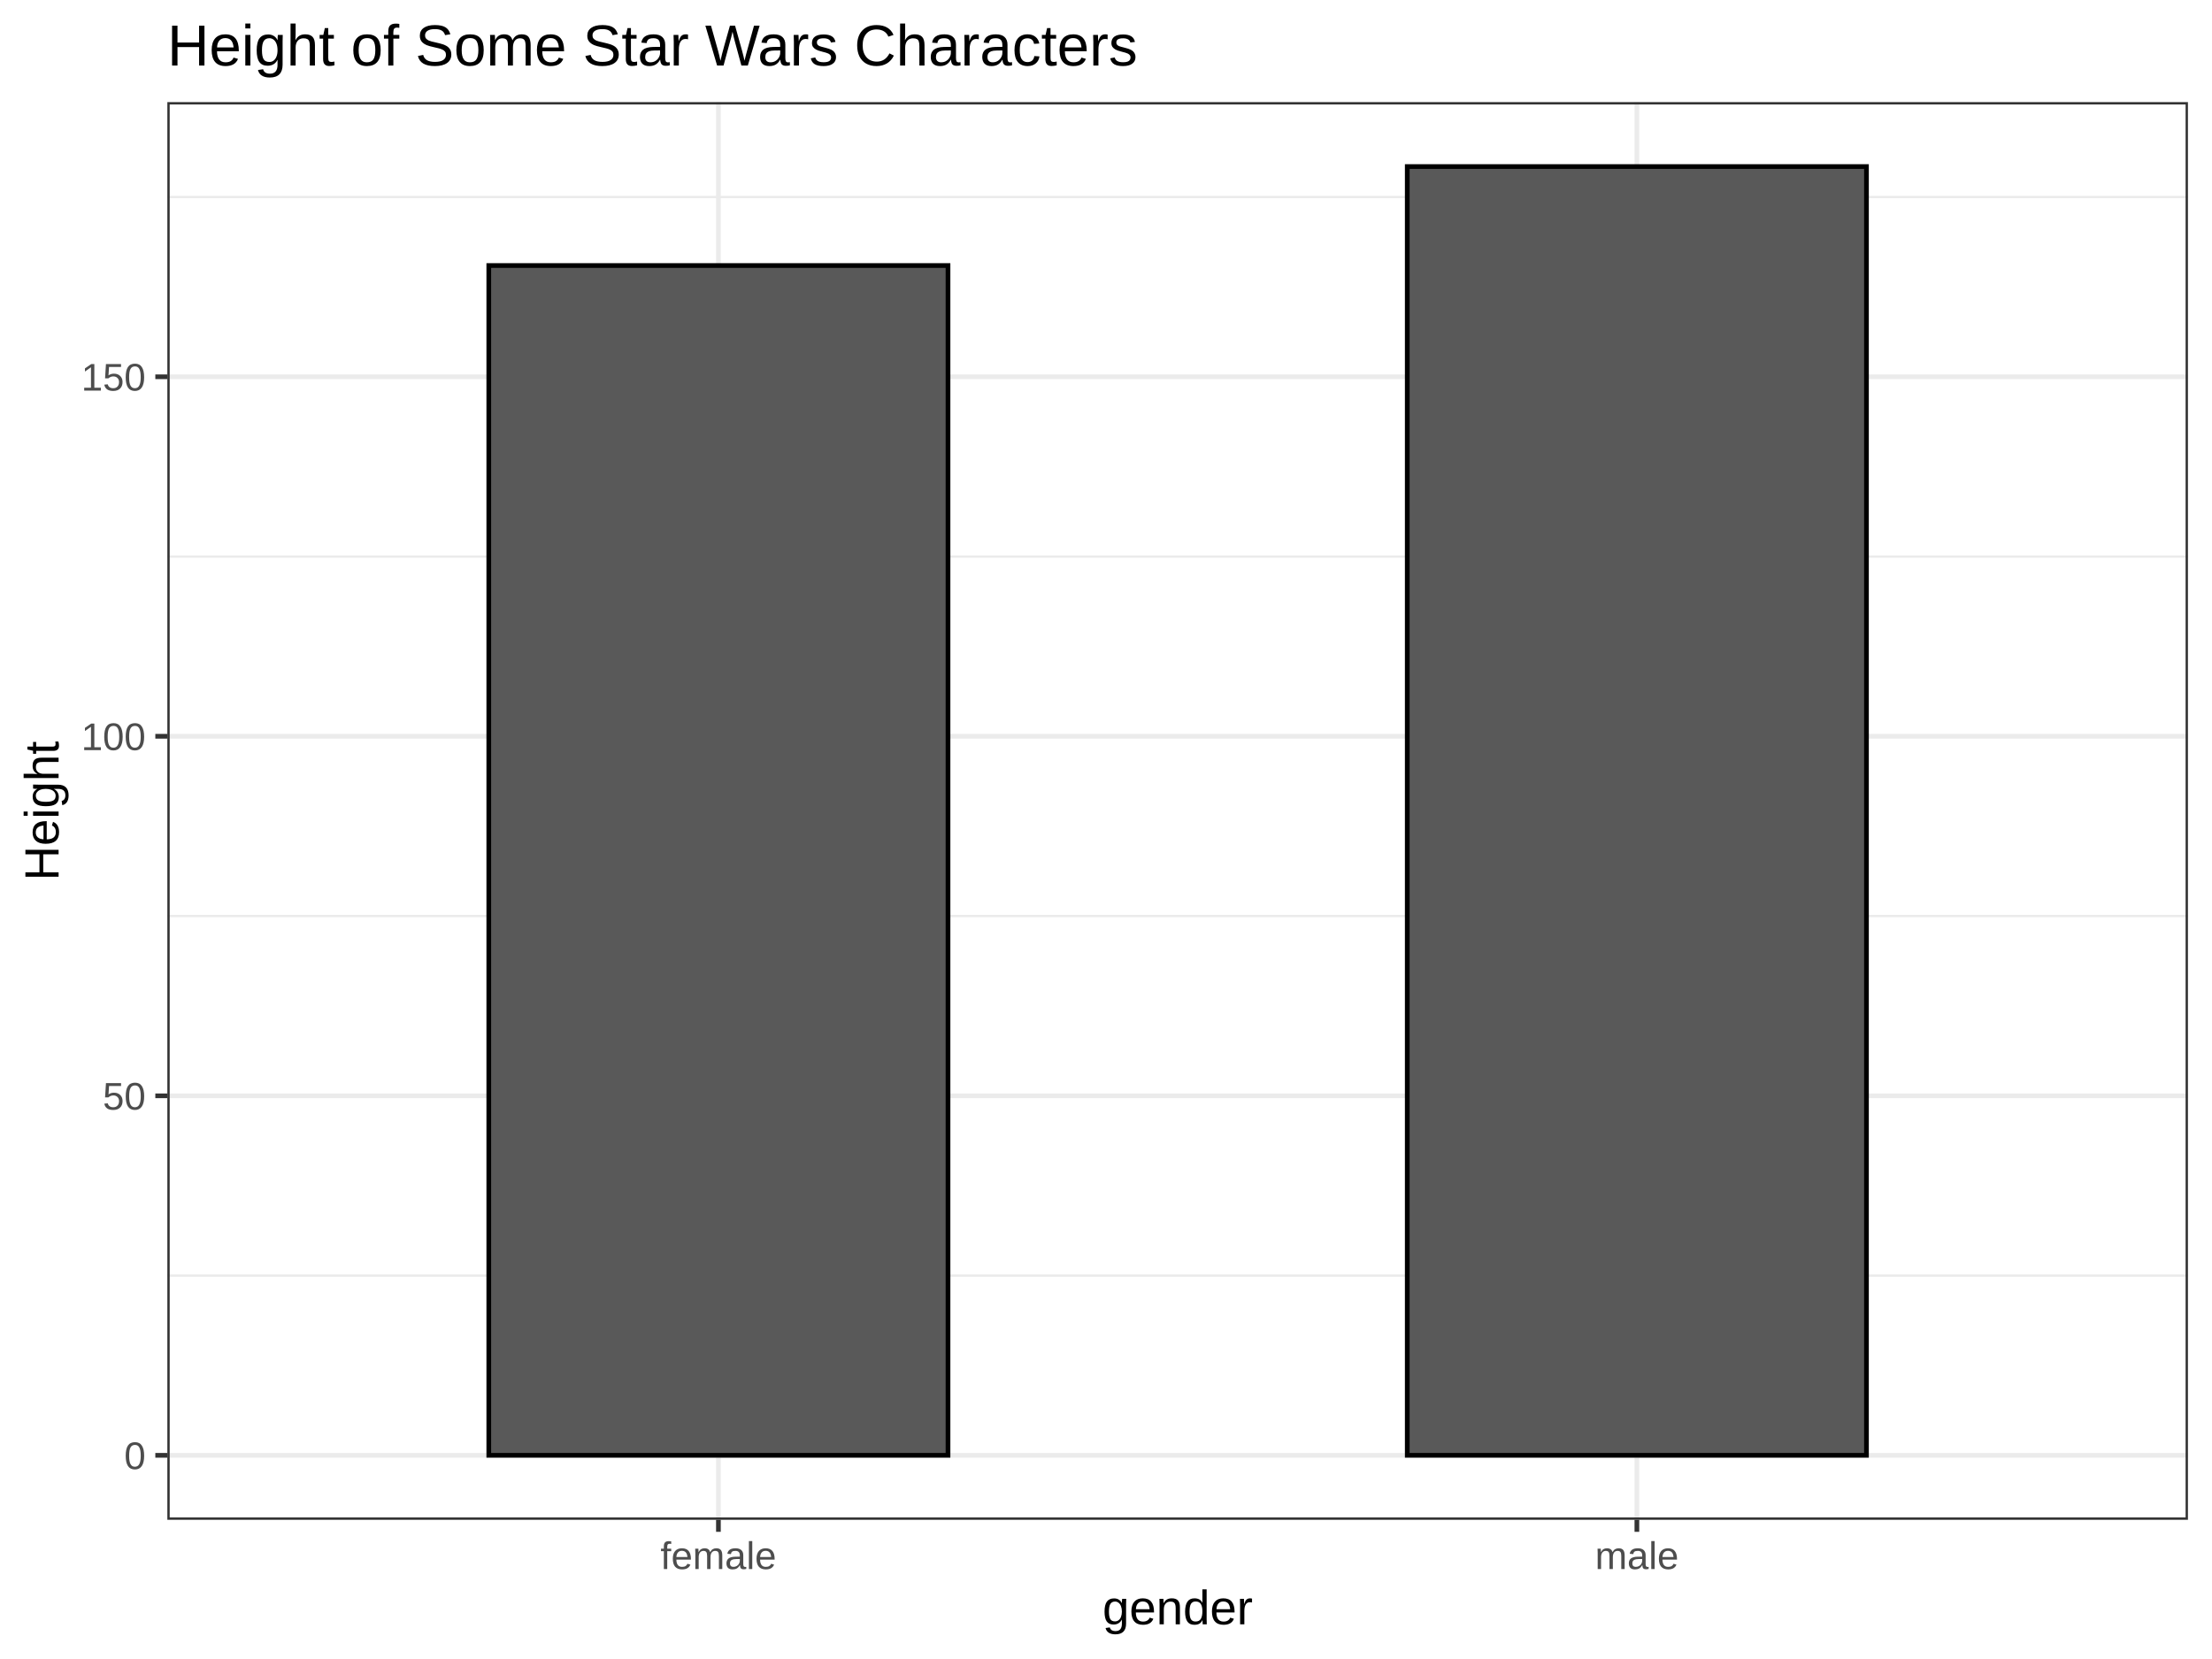
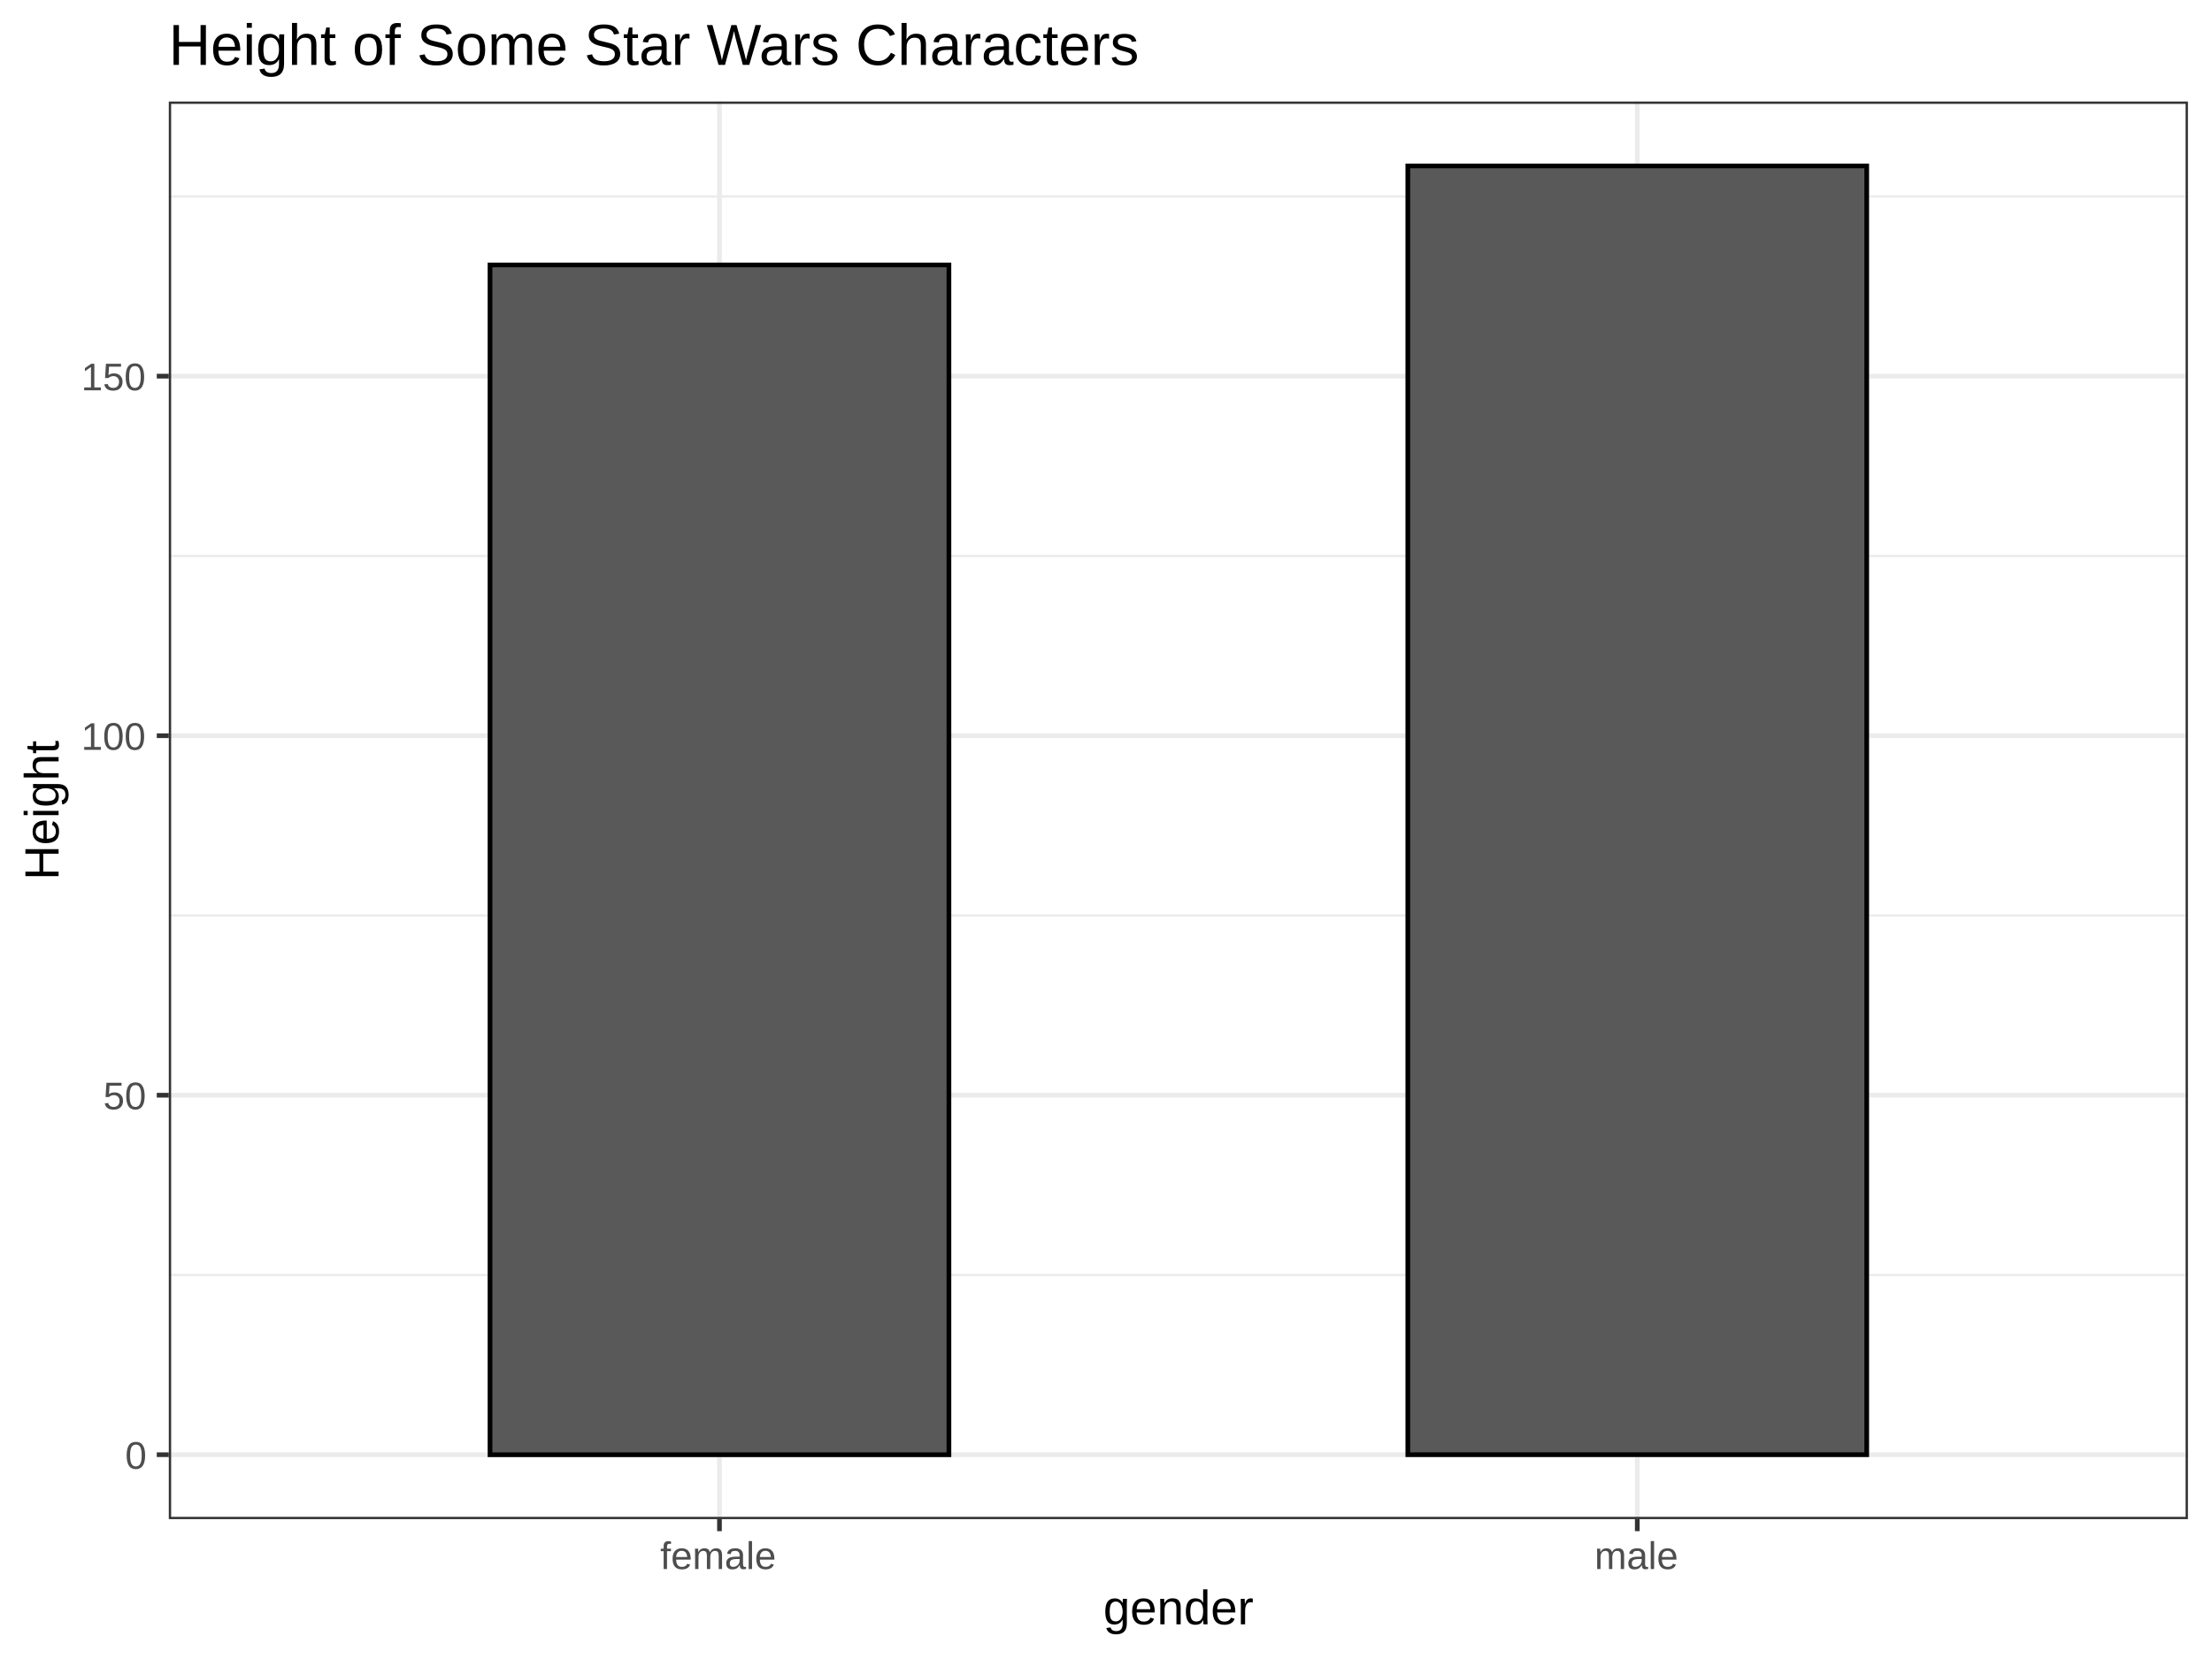
<svg xmlns="http://www.w3.org/2000/svg" viewBox="0 0 504.00 378.00">
  <defs>
    <style type="text/css">
    line, polyline, polygon, path, rect, circle {
      fill: none;
      stroke: #000000;
      stroke-linecap: round;
      stroke-linejoin: round;
      stroke-miterlimit: 10.00;
    }
  </style>
  </defs>
  <rect width="100%" height="100%" style="stroke: none; fill: none;" />
  <rect x="0.00" y="0.00" width="504.00" height="378.00" style="stroke-width: 1.07; stroke: #FFFFFF; fill: #FFFFFF;" />
  <defs>
-     <clipPath id="cpMzguMTN8NDk4LjUyfDM0Ni4yOHwyMy4yNw==">
-       <rect x="38.13" y="23.27" width="460.39" height="323.01" />
+     <clipPath id="cpMzguNDZ8NDk4LjUyfDM0Ni4xNHwyMy4xMw==">
+       <rect x="38.46" y="23.13" width="460.06" height="323.01" />
    </clipPath>
  </defs>
-   <rect x="38.13" y="23.27" width="460.39" height="323.01" style="stroke-width: 1.07; stroke: none; fill: #FFFFFF;" clip-path="url(#cpMzguMTN8NDk4LjUyfDM0Ni4yOHwyMy4yNw==)" />
-   <polyline points="38.13,290.64 498.52,290.64 " style="stroke-width: 0.53; stroke: #EBEBEB; stroke-linecap: butt;" clip-path="url(#cpMzguMTN8NDk4LjUyfDM0Ni4yOHwyMy4yNw==)" />
-   <polyline points="38.13,208.72 498.52,208.72 " style="stroke-width: 0.53; stroke: #EBEBEB; stroke-linecap: butt;" clip-path="url(#cpMzguMTN8NDk4LjUyfDM0Ni4yOHwyMy4yNw==)" />
-   <polyline points="38.13,126.81 498.52,126.81 " style="stroke-width: 0.53; stroke: #EBEBEB; stroke-linecap: butt;" clip-path="url(#cpMzguMTN8NDk4LjUyfDM0Ni4yOHwyMy4yNw==)" />
-   <polyline points="38.13,44.89 498.52,44.89 " style="stroke-width: 0.53; stroke: #EBEBEB; stroke-linecap: butt;" clip-path="url(#cpMzguMTN8NDk4LjUyfDM0Ni4yOHwyMy4yNw==)" />
-   <polyline points="38.13,331.59 498.52,331.59 " style="stroke-width: 1.07; stroke: #EBEBEB; stroke-linecap: butt;" clip-path="url(#cpMzguMTN8NDk4LjUyfDM0Ni4yOHwyMy4yNw==)" />
-   <polyline points="38.13,249.68 498.52,249.68 " style="stroke-width: 1.07; stroke: #EBEBEB; stroke-linecap: butt;" clip-path="url(#cpMzguMTN8NDk4LjUyfDM0Ni4yOHwyMy4yNw==)" />
-   <polyline points="38.13,167.76 498.52,167.76 " style="stroke-width: 1.07; stroke: #EBEBEB; stroke-linecap: butt;" clip-path="url(#cpMzguMTN8NDk4LjUyfDM0Ni4yOHwyMy4yNw==)" />
-   <polyline points="38.13,85.85 498.52,85.85 " style="stroke-width: 1.07; stroke: #EBEBEB; stroke-linecap: butt;" clip-path="url(#cpMzguMTN8NDk4LjUyfDM0Ni4yOHwyMy4yNw==)" />
-   <polyline points="163.69,346.28 163.69,23.27 " style="stroke-width: 1.07; stroke: #EBEBEB; stroke-linecap: butt;" clip-path="url(#cpMzguMTN8NDk4LjUyfDM0Ni4yOHwyMy4yNw==)" />
-   <polyline points="372.96,346.28 372.96,23.27 " style="stroke-width: 1.07; stroke: #EBEBEB; stroke-linecap: butt;" clip-path="url(#cpMzguMTN8NDk4LjUyfDM0Ni4yOHwyMy4yNw==)" />
-   <rect x="111.37" y="60.50" width="104.63" height="271.09" style="stroke-width: 1.07; stroke-linecap: square; stroke-linejoin: miter; fill: #595959;" clip-path="url(#cpMzguMTN8NDk4LjUyfDM0Ni4yOHwyMy4yNw==)" />
-   <rect x="320.64" y="37.95" width="104.63" height="293.64" style="stroke-width: 1.07; stroke-linecap: square; stroke-linejoin: miter; fill: #595959;" clip-path="url(#cpMzguMTN8NDk4LjUyfDM0Ni4yOHwyMy4yNw==)" />
-   <rect x="38.13" y="23.27" width="460.39" height="323.01" style="stroke-width: 1.07; stroke: #333333;" clip-path="url(#cpMzguMTN8NDk4LjUyfDM0Ni4yOHwyMy4yNw==)" />
+   <rect x="38.46" y="23.13" width="460.06" height="323.01" style="stroke-width: 1.07; stroke: none; fill: #FFFFFF;" clip-path="url(#cpMzguNDZ8NDk4LjUyfDM0Ni4xNHwyMy4xMw==)" />
+   <polyline points="38.46,290.50 498.52,290.50 " style="stroke-width: 0.53; stroke: #EBEBEB; stroke-linecap: butt;" clip-path="url(#cpMzguNDZ8NDk4LjUyfDM0Ni4xNHwyMy4xMw==)" />
+   <polyline points="38.46,208.58 498.52,208.58 " style="stroke-width: 0.53; stroke: #EBEBEB; stroke-linecap: butt;" clip-path="url(#cpMzguNDZ8NDk4LjUyfDM0Ni4xNHwyMy4xMw==)" />
+   <polyline points="38.46,126.67 498.52,126.67 " style="stroke-width: 0.53; stroke: #EBEBEB; stroke-linecap: butt;" clip-path="url(#cpMzguNDZ8NDk4LjUyfDM0Ni4xNHwyMy4xMw==)" />
+   <polyline points="38.46,44.76 498.52,44.76 " style="stroke-width: 0.53; stroke: #EBEBEB; stroke-linecap: butt;" clip-path="url(#cpMzguNDZ8NDk4LjUyfDM0Ni4xNHwyMy4xMw==)" />
+   <polyline points="38.46,331.45 498.52,331.45 " style="stroke-width: 1.07; stroke: #EBEBEB; stroke-linecap: butt;" clip-path="url(#cpMzguNDZ8NDk4LjUyfDM0Ni4xNHwyMy4xMw==)" />
+   <polyline points="38.46,249.54 498.52,249.54 " style="stroke-width: 1.07; stroke: #EBEBEB; stroke-linecap: butt;" clip-path="url(#cpMzguNDZ8NDk4LjUyfDM0Ni4xNHwyMy4xMw==)" />
+   <polyline points="38.46,167.63 498.52,167.63 " style="stroke-width: 1.07; stroke: #EBEBEB; stroke-linecap: butt;" clip-path="url(#cpMzguNDZ8NDk4LjUyfDM0Ni4xNHwyMy4xMw==)" />
+   <polyline points="38.46,85.71 498.52,85.71 " style="stroke-width: 1.07; stroke: #EBEBEB; stroke-linecap: butt;" clip-path="url(#cpMzguNDZ8NDk4LjUyfDM0Ni4xNHwyMy4xMw==)" />
+   <polyline points="163.93,346.14 163.93,23.13 " style="stroke-width: 1.07; stroke: #EBEBEB; stroke-linecap: butt;" clip-path="url(#cpMzguNDZ8NDk4LjUyfDM0Ni4xNHwyMy4xMw==)" />
+   <polyline points="373.05,346.14 373.05,23.13 " style="stroke-width: 1.07; stroke: #EBEBEB; stroke-linecap: butt;" clip-path="url(#cpMzguNDZ8NDk4LjUyfDM0Ni4xNHwyMy4xMw==)" />
+   <rect x="111.65" y="60.37" width="104.56" height="271.09" style="stroke-width: 1.07; stroke-linecap: square; stroke-linejoin: miter; fill: #595959;" clip-path="url(#cpMzguNDZ8NDk4LjUyfDM0Ni4xNHwyMy4xMw==)" />
+   <rect x="320.77" y="37.81" width="104.56" height="293.64" style="stroke-width: 1.07; stroke-linecap: square; stroke-linejoin: miter; fill: #595959;" clip-path="url(#cpMzguNDZ8NDk4LjUyfDM0Ni4xNHwyMy4xMw==)" />
+   <rect x="38.46" y="23.13" width="460.06" height="323.01" style="stroke-width: 1.07; stroke: #333333;" clip-path="url(#cpMzguNDZ8NDk4LjUyfDM0Ni4xNHwyMy4xMw==)" />
  <defs>
    <clipPath id="cpMC4wMHw1MDQuMDB8Mzc4LjAwfDAuMDA=">
      <rect x="0.00" y="0.00" width="504.00" height="378.00" />
    </clipPath>
  </defs>
  <g clip-path="url(#cpMC4wMHw1MDQuMDB8Mzc4LjAwfDAuMDA=)">
-     <text x="28.30" y="334.74" style="font-size: 8.80px; fill: #4D4D4D; font-family: Arial;" textLength="4.89px" lengthAdjust="spacingAndGlyphs">0</text>
+     <text x="28.52" y="334.67" style="font-size: 8.80px; fill: #4D4D4D; font-family: Arial;" textLength="5.01px" lengthAdjust="spacingAndGlyphs">0</text>
  </g>
  <g clip-path="url(#cpMC4wMHw1MDQuMDB8Mzc4LjAwfDAuMDA=)">
-     <text x="23.41" y="252.83" style="font-size: 8.80px; fill: #4D4D4D; font-family: Arial;" textLength="9.79px" lengthAdjust="spacingAndGlyphs">50</text>
+     <text x="23.52" y="252.76" style="font-size: 8.80px; fill: #4D4D4D; font-family: Arial;" textLength="10.01px" lengthAdjust="spacingAndGlyphs">50</text>
  </g>
  <g clip-path="url(#cpMC4wMHw1MDQuMDB8Mzc4LjAwfDAuMDA=)">
-     <text x="18.51" y="170.91" style="font-size: 8.80px; fill: #4D4D4D; font-family: Arial;" textLength="14.68px" lengthAdjust="spacingAndGlyphs">100</text>
+     <text x="18.51" y="170.85" style="font-size: 8.80px; fill: #4D4D4D; font-family: Arial;" textLength="15.02px" lengthAdjust="spacingAndGlyphs">100</text>
  </g>
  <g clip-path="url(#cpMC4wMHw1MDQuMDB8Mzc4LjAwfDAuMDA=)">
-     <text x="18.51" y="89.00" style="font-size: 8.80px; fill: #4D4D4D; font-family: Arial;" textLength="14.68px" lengthAdjust="spacingAndGlyphs">150</text>
+     <text x="18.51" y="88.93" style="font-size: 8.80px; fill: #4D4D4D; font-family: Arial;" textLength="15.02px" lengthAdjust="spacingAndGlyphs">150</text>
  </g>
-   <polyline points="35.39,331.59 38.13,331.59 " style="stroke-width: 1.07; stroke: #333333; stroke-linecap: butt;" clip-path="url(#cpMC4wMHw1MDQuMDB8Mzc4LjAwfDAuMDA=)" />
-   <polyline points="35.39,249.68 38.13,249.68 " style="stroke-width: 1.07; stroke: #333333; stroke-linecap: butt;" clip-path="url(#cpMC4wMHw1MDQuMDB8Mzc4LjAwfDAuMDA=)" />
-   <polyline points="35.39,167.76 38.13,167.76 " style="stroke-width: 1.07; stroke: #333333; stroke-linecap: butt;" clip-path="url(#cpMC4wMHw1MDQuMDB8Mzc4LjAwfDAuMDA=)" />
-   <polyline points="35.39,85.85 38.13,85.85 " style="stroke-width: 1.07; stroke: #333333; stroke-linecap: butt;" clip-path="url(#cpMC4wMHw1MDQuMDB8Mzc4LjAwfDAuMDA=)" />
-   <polyline points="163.69,349.02 163.69,346.28 " style="stroke-width: 1.07; stroke: #333333; stroke-linecap: butt;" clip-path="url(#cpMC4wMHw1MDQuMDB8Mzc4LjAwfDAuMDA=)" />
-   <polyline points="372.96,349.02 372.96,346.28 " style="stroke-width: 1.07; stroke: #333333; stroke-linecap: butt;" clip-path="url(#cpMC4wMHw1MDQuMDB8Mzc4LjAwfDAuMDA=)" />
+   <polyline points="35.72,331.45 38.46,331.45 " style="stroke-width: 1.07; stroke: #333333; stroke-linecap: butt;" clip-path="url(#cpMC4wMHw1MDQuMDB8Mzc4LjAwfDAuMDA=)" />
+   <polyline points="35.72,249.54 38.46,249.54 " style="stroke-width: 1.07; stroke: #333333; stroke-linecap: butt;" clip-path="url(#cpMC4wMHw1MDQuMDB8Mzc4LjAwfDAuMDA=)" />
+   <polyline points="35.72,167.63 38.46,167.63 " style="stroke-width: 1.07; stroke: #333333; stroke-linecap: butt;" clip-path="url(#cpMC4wMHw1MDQuMDB8Mzc4LjAwfDAuMDA=)" />
+   <polyline points="35.72,85.71 38.46,85.71 " style="stroke-width: 1.07; stroke: #333333; stroke-linecap: butt;" clip-path="url(#cpMC4wMHw1MDQuMDB8Mzc4LjAwfDAuMDA=)" />
+   <polyline points="163.93,348.88 163.93,346.14 " style="stroke-width: 1.07; stroke: #333333; stroke-linecap: butt;" clip-path="url(#cpMC4wMHw1MDQuMDB8Mzc4LjAwfDAuMDA=)" />
+   <polyline points="373.05,348.88 373.05,346.14 " style="stroke-width: 1.07; stroke: #333333; stroke-linecap: butt;" clip-path="url(#cpMC4wMHw1MDQuMDB8Mzc4LjAwfDAuMDA=)" />
  <g clip-path="url(#cpMC4wMHw1MDQuMDB8Mzc4LjAwfDAuMDA=)">
-     <text x="150.48" y="357.51" style="font-size: 8.80px; fill: #4D4D4D; font-family: Arial;" textLength="26.41px" lengthAdjust="spacingAndGlyphs">female</text>
+     <text x="150.43" y="357.51" style="font-size: 8.80px; fill: #4D4D4D; font-family: Arial;" textLength="27.01px" lengthAdjust="spacingAndGlyphs">female</text>
  </g>
  <g clip-path="url(#cpMC4wMHw1MDQuMDB8Mzc4LjAwfDAuMDA=)">
-     <text x="363.42" y="357.51" style="font-size: 8.80px; fill: #4D4D4D; font-family: Arial;" textLength="19.07px" lengthAdjust="spacingAndGlyphs">male</text>
+     <text x="363.30" y="357.51" style="font-size: 8.80px; fill: #4D4D4D; font-family: Arial;" textLength="19.51px" lengthAdjust="spacingAndGlyphs">male</text>
  </g>
  <g clip-path="url(#cpMC4wMHw1MDQuMDB8Mzc4LjAwfDAuMDA=)">
-     <text x="251.20" y="370.10" style="font-size: 11.00px; font-family: Arial;" textLength="34.25px" lengthAdjust="spacingAndGlyphs">gender</text>
+     <text x="251.37" y="370.10" style="font-size: 11.00px; font-family: Arial;" textLength="34.25px" lengthAdjust="spacingAndGlyphs">gender</text>
  </g>
  <g clip-path="url(#cpMC4wMHw1MDQuMDB8Mzc4LjAwfDAuMDA=)">
-     <text transform="translate(13.35,200.67) rotate(-90)" style="font-size: 11.00px; font-family: Arial;" textLength="31.80px" lengthAdjust="spacingAndGlyphs">Height</text>
+     <text transform="translate(13.35,200.53) rotate(-90)" style="font-size: 11.00px; font-family: Arial;" textLength="31.80px" lengthAdjust="spacingAndGlyphs">Height</text>
  </g>
  <g clip-path="url(#cpMC4wMHw1MDQuMDB8Mzc4LjAwfDAuMDA=)">
-     <text x="38.13" y="14.93" style="font-size: 13.20px; font-family: Arial;" textLength="221.54px" lengthAdjust="spacingAndGlyphs">Height of Some Star Wars Characters</text>
+     <text x="38.46" y="14.79" style="font-size: 13.20px; font-family: Arial;" textLength="218.19px" lengthAdjust="spacingAndGlyphs">Height of Some Star Wars Characters</text>
  </g>
</svg>
